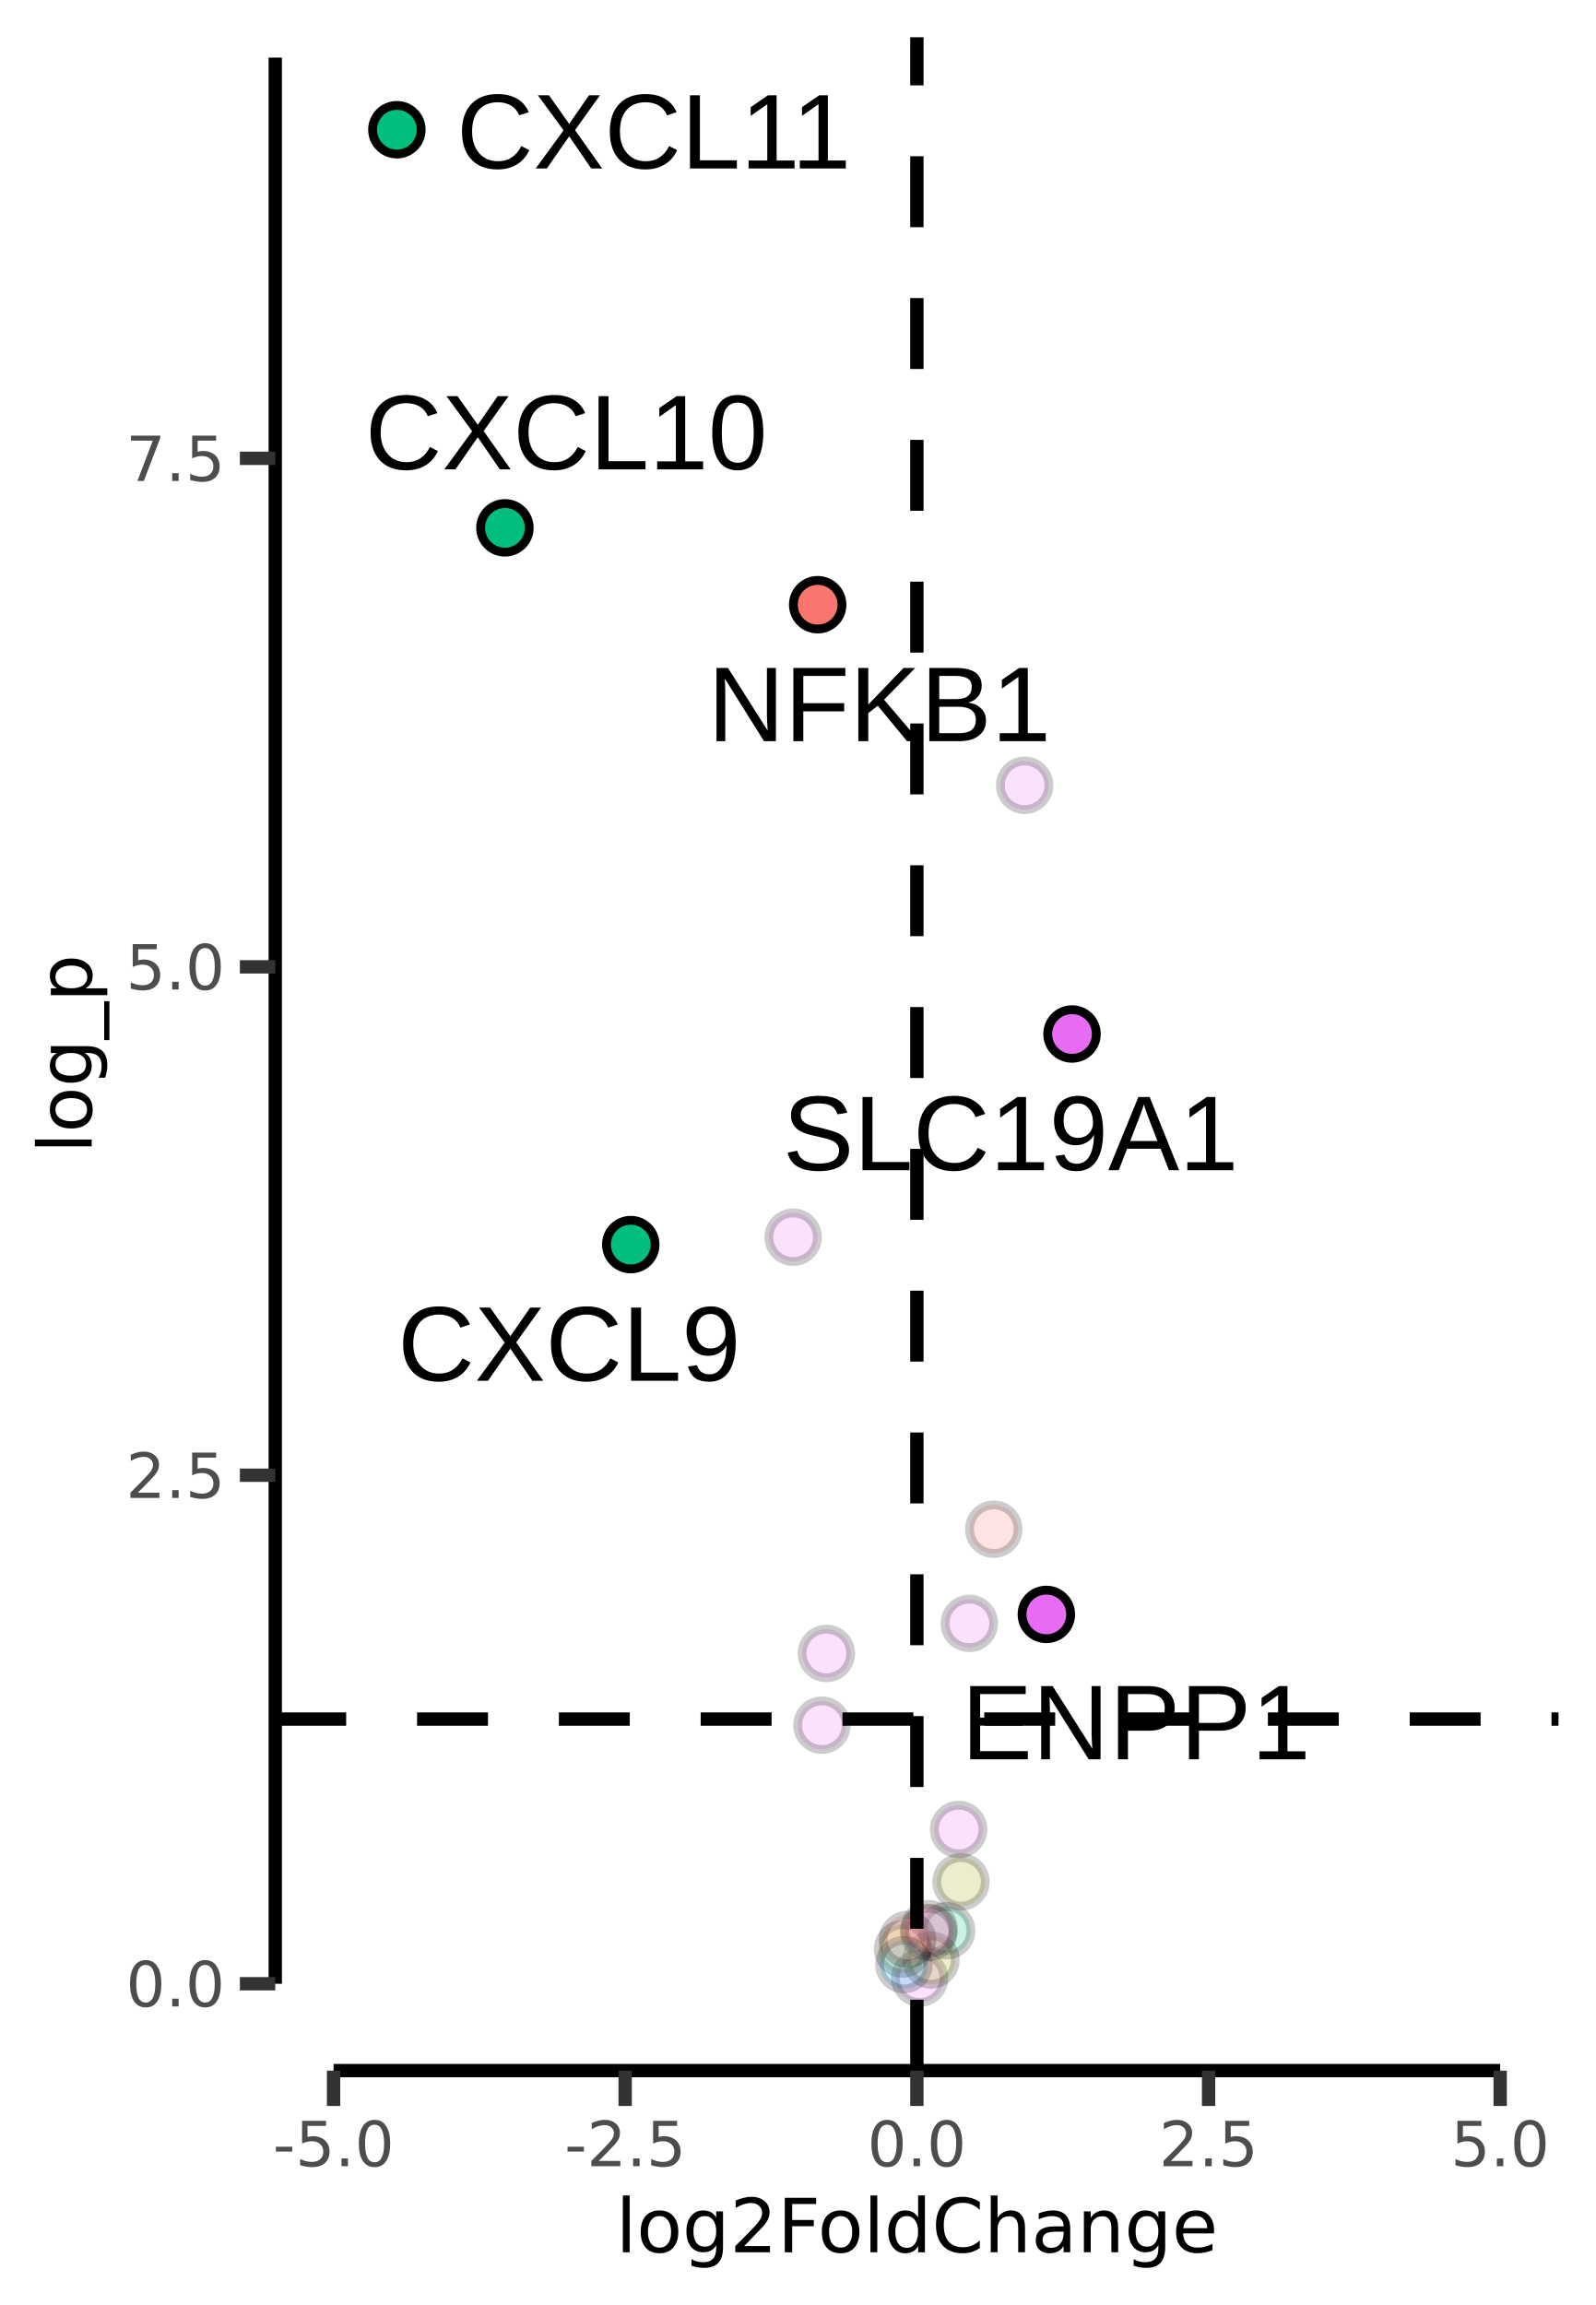
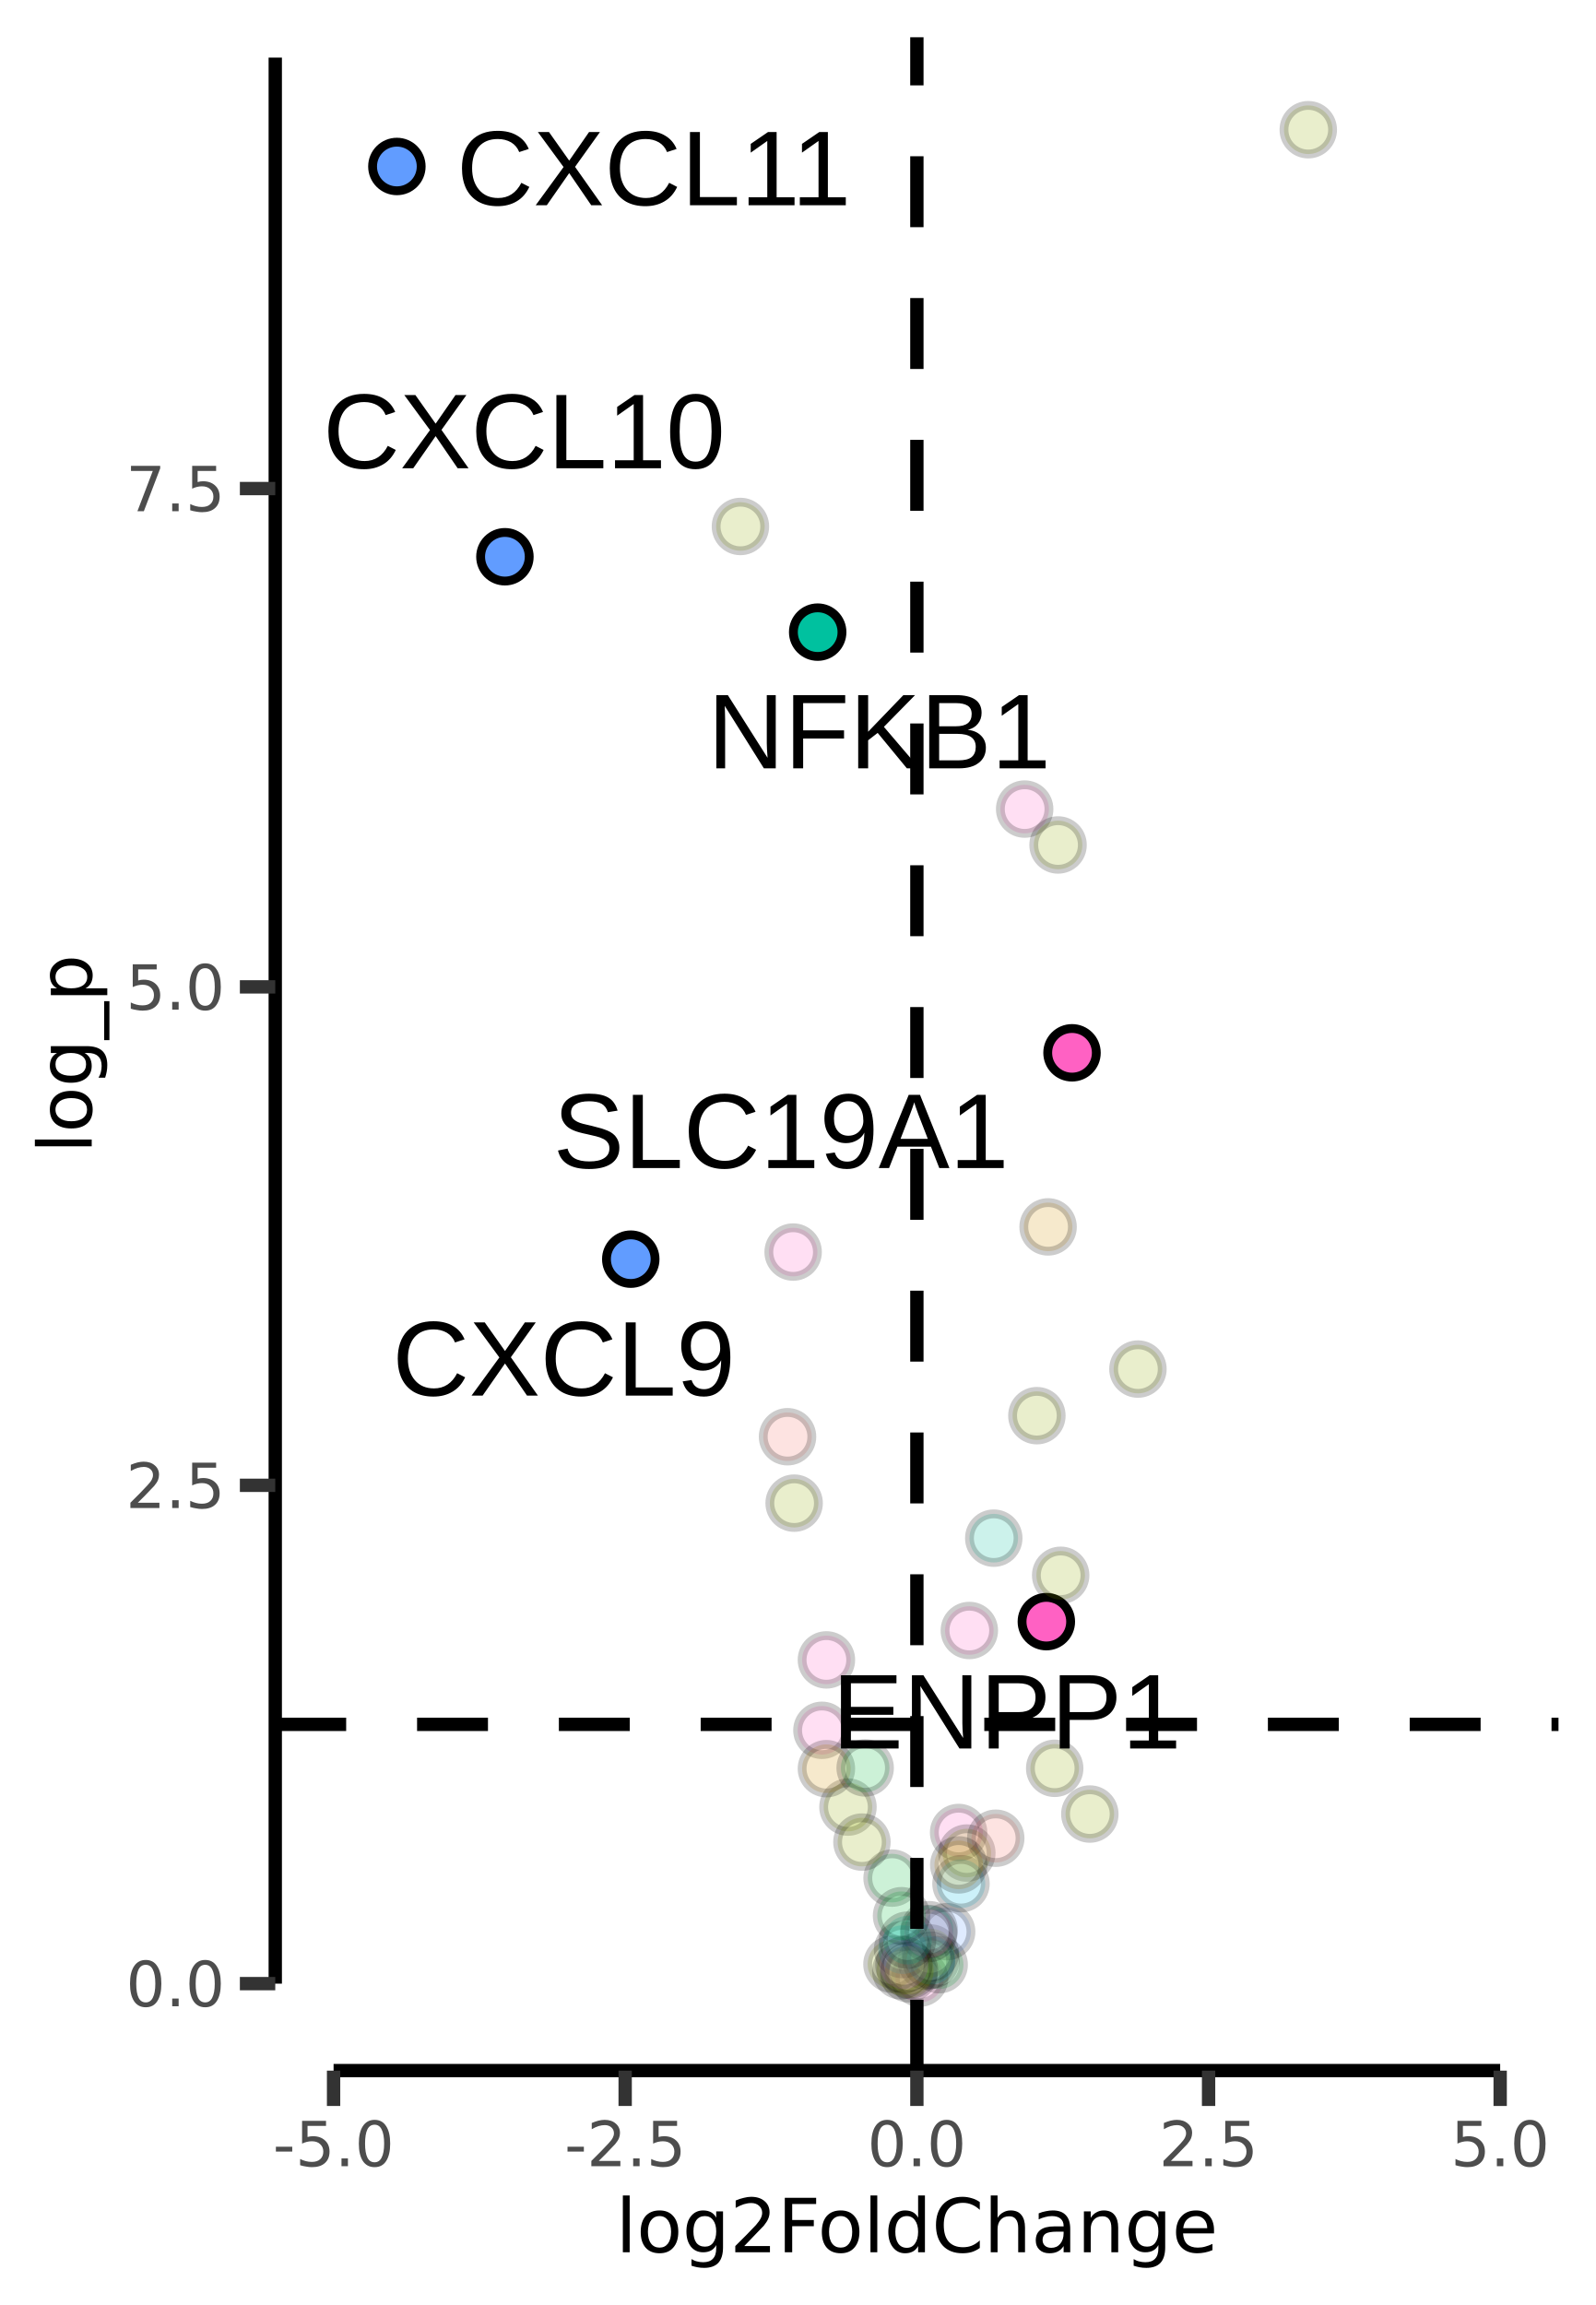
<svg xmlns="http://www.w3.org/2000/svg" class="svglite" width="128.06pt" height="184.98pt" viewBox="0 0 128.06 184.98">
  <defs>
    <style type="text/css">
    .svglite line, .svglite polyline, .svglite polygon, .svglite path, .svglite rect, .svglite circle {
      fill: none;
      stroke: #000000;
      stroke-linecap: round;
      stroke-linejoin: round;
      stroke-miterlimit: 10.00;
    }
    .svglite text {
      white-space: pre;
    }
  </style>
  </defs>
  <rect width="100%" height="100%" style="stroke: none; fill: none;" />
  <defs>
    <clipPath id="cpMC4wMHwxMjguMDZ8MC4wMHwxODQuOTg=">
      <rect x="0.00" y="0.00" width="128.06" height="184.98" />
    </clipPath>
  </defs>
  <g clip-path="url(#cpMC4wMHwxMjguMDZ8MC4wMHwxODQuOTg=)">
</g>
  <defs>
    <clipPath id="cpMjIuMDl8MTI1LjA3fDIuOTl8MTY2LjE3">
      <rect x="22.09" y="2.99" width="102.99" height="163.18" />
    </clipPath>
  </defs>
  <g clip-path="url(#cpMjIuMDl8MTI1LjA3fDIuOTl8MTY2LjE3)">
-     <circle cx="73.80" cy="158.75" r="1.95" style="stroke-width: 0.71; stroke: #000000; stroke-opacity: 0.20; fill: #E76BF3; fill-opacity: 0.20;" />
-     <circle cx="75.97" cy="154.94" r="1.95" style="stroke-width: 0.71; stroke: #000000; stroke-opacity: 0.20; fill: #00BF7D; fill-opacity: 0.20;" />
-     <circle cx="40.52" cy="42.36" r="1.95" style="stroke-width: 0.71; fill: #00BF7D;" />
-     <circle cx="31.85" cy="10.41" r="1.95" style="stroke-width: 0.71; fill: #00BF7D;" />
-     <circle cx="50.62" cy="99.88" r="1.95" style="stroke-width: 0.71; fill: #00BF7D;" />
-     <circle cx="83.97" cy="129.56" r="1.95" style="stroke-width: 0.71; fill: #E76BF3;" />
-     <circle cx="76.93" cy="146.82" r="1.95" style="stroke-width: 0.71; stroke: #000000; stroke-opacity: 0.20; fill: #E76BF3; fill-opacity: 0.20;" />
-     <circle cx="79.75" cy="122.72" r="1.95" style="stroke-width: 0.71; stroke: #000000; stroke-opacity: 0.20; fill: #F8766D; fill-opacity: 0.20;" />
-     <circle cx="77.79" cy="130.28" r="1.95" style="stroke-width: 0.71; stroke: #000000; stroke-opacity: 0.20; fill: #E76BF3; fill-opacity: 0.20;" />
-     <circle cx="77.12" cy="151.02" r="1.95" style="stroke-width: 0.71; stroke: #000000; stroke-opacity: 0.20; fill: #A3A500; fill-opacity: 0.20;" />
-     <circle cx="66.32" cy="132.69" r="1.95" style="stroke-width: 0.71; stroke: #000000; stroke-opacity: 0.20; fill: #E76BF3; fill-opacity: 0.20;" />
-     <circle cx="65.62" cy="48.53" r="1.95" style="stroke-width: 0.71; fill: #F8766D;" />
-     <circle cx="74.71" cy="157.29" r="1.95" style="stroke-width: 0.71; stroke: #000000; stroke-opacity: 0.20; fill: #A3A500; fill-opacity: 0.20;" />
-     <circle cx="65.96" cy="138.45" r="1.95" style="stroke-width: 0.71; stroke: #000000; stroke-opacity: 0.20; fill: #E76BF3; fill-opacity: 0.20;" />
-     <circle cx="82.23" cy="63.02" r="1.95" style="stroke-width: 0.71; stroke: #000000; stroke-opacity: 0.20; fill: #E76BF3; fill-opacity: 0.20;" />
-     <circle cx="74.56" cy="154.78" r="1.95" style="stroke-width: 0.71; stroke: #000000; stroke-opacity: 0.20; fill: #F8766D; fill-opacity: 0.20;" />
-     <circle cx="72.43" cy="156.41" r="1.95" style="stroke-width: 0.71; stroke: #000000; stroke-opacity: 0.20; fill: #A3A500; fill-opacity: 0.20;" />
-     <circle cx="86.03" cy="82.98" r="1.95" style="stroke-width: 0.71; fill: #E76BF3;" />
-     <circle cx="74.53" cy="155.09" r="1.95" style="stroke-width: 0.71; stroke: #000000; stroke-opacity: 0.20; fill: #E76BF3; fill-opacity: 0.20;" />
-     <circle cx="72.54" cy="157.66" r="1.95" style="stroke-width: 0.71; stroke: #000000; stroke-opacity: 0.20; fill: #00B0F6; fill-opacity: 0.20;" />
-     <circle cx="72.83" cy="155.64" r="1.95" style="stroke-width: 0.71; stroke: #000000; stroke-opacity: 0.20; fill: #F8766D; fill-opacity: 0.20;" />
-     <circle cx="63.65" cy="99.29" r="1.95" style="stroke-width: 0.71; stroke: #000000; stroke-opacity: 0.20; fill: #E76BF3; fill-opacity: 0.20;" />
-     <text x="45.44" y="37.67" text-anchor="middle" style="font-size: 8.54px; font-family: &quot;Arimo&quot;;" textLength="32.75px" lengthAdjust="spacingAndGlyphs">CXCL10</text>
-     <text x="52.46" y="13.52" text-anchor="middle" style="font-size: 8.54px; font-family: &quot;Arimo&quot;;" textLength="32.75px" lengthAdjust="spacingAndGlyphs">CXCL11</text>
-     <text x="45.68" y="110.81" text-anchor="middle" style="font-size: 8.54px; font-family: &quot;Arimo&quot;;" textLength="27.32px" lengthAdjust="spacingAndGlyphs">CXCL9</text>
-     <text x="91.16" y="141.19" text-anchor="middle" style="font-size: 8.54px; font-family: &quot;Arimo&quot;;" textLength="27.50px" lengthAdjust="spacingAndGlyphs">ENPP1</text>
-     <text x="70.56" y="59.48" text-anchor="middle" style="font-size: 8.54px; font-family: &quot;Arimo&quot;;" textLength="28.17px" lengthAdjust="spacingAndGlyphs">NFKB1</text>
-     <text x="81.10" y="93.91" text-anchor="middle" style="font-size: 8.54px; font-family: &quot;Arimo&quot;;" textLength="38.25px" lengthAdjust="spacingAndGlyphs">SLC19A1</text>
-     <line x1="22.09" y1="137.96" x2="125.07" y2="137.96" style="stroke-width: 1.07; stroke-dasharray: 5.69,5.69; stroke-linecap: butt;" />
+     <circle cx="73.80" cy="158.75" r="1.95" style="stroke-width: 0.71; stroke: #000000; stroke-opacity: 0.20; fill: #FF61C3; fill-opacity: 0.20;" />
+     <circle cx="71.58" cy="157.63" r="1.95" style="stroke-width: 0.71; stroke: #000000; stroke-opacity: 0.20; fill: #93AA00; fill-opacity: 0.20;" />
+     <circle cx="71.59" cy="150.72" r="1.95" style="stroke-width: 0.71; stroke: #000000; stroke-opacity: 0.20; fill: #00BA38; fill-opacity: 0.20;" />
+     <circle cx="75.37" cy="157.67" r="1.95" style="stroke-width: 0.71; stroke: #000000; stroke-opacity: 0.20; fill: #00BA38; fill-opacity: 0.20;" />
+     <circle cx="75.97" cy="155.02" r="1.95" style="stroke-width: 0.71; stroke: #000000; stroke-opacity: 0.20; fill: #619CFF; fill-opacity: 0.20;" />
+     <circle cx="72.29" cy="158.16" r="1.95" style="stroke-width: 0.71; stroke: #000000; stroke-opacity: 0.20; fill: #93AA00; fill-opacity: 0.20;" />
+     <circle cx="40.52" cy="44.68" r="1.95" style="stroke-width: 0.71; fill: #619CFF;" />
+     <circle cx="31.85" cy="13.36" r="1.95" style="stroke-width: 0.71; fill: #619CFF;" />
+     <circle cx="50.62" cy="101.05" r="1.95" style="stroke-width: 0.71; fill: #619CFF;" />
+     <circle cx="83.21" cy="113.61" r="1.95" style="stroke-width: 0.71; stroke: #000000; stroke-opacity: 0.20; fill: #93AA00; fill-opacity: 0.20;" />
+     <circle cx="83.97" cy="130.14" r="1.95" style="stroke-width: 0.71; fill: #FF61C3;" />
+     <circle cx="63.73" cy="120.63" r="1.95" style="stroke-width: 0.71; stroke: #000000; stroke-opacity: 0.20; fill: #93AA00; fill-opacity: 0.20;" />
+     <circle cx="68.05" cy="145.02" r="1.95" style="stroke-width: 0.71; stroke: #000000; stroke-opacity: 0.20; fill: #93AA00; fill-opacity: 0.20;" />
+     <circle cx="76.93" cy="147.06" r="1.95" style="stroke-width: 0.71; stroke: #000000; stroke-opacity: 0.20; fill: #FF61C3; fill-opacity: 0.20;" />
+     <circle cx="77.59" cy="148.71" r="1.95" style="stroke-width: 0.71; stroke: #000000; stroke-opacity: 0.20; fill: #93AA00; fill-opacity: 0.20;" />
+     <circle cx="79.75" cy="123.44" r="1.95" style="stroke-width: 0.71; stroke: #000000; stroke-opacity: 0.20; fill: #00C19F; fill-opacity: 0.20;" />
+     <circle cx="63.20" cy="115.30" r="1.95" style="stroke-width: 0.71; stroke: #000000; stroke-opacity: 0.20; fill: #F8766D; fill-opacity: 0.20;" />
+     <circle cx="77.79" cy="130.85" r="1.95" style="stroke-width: 0.71; stroke: #000000; stroke-opacity: 0.20; fill: #FF61C3; fill-opacity: 0.20;" />
+     <circle cx="79.91" cy="147.52" r="1.95" style="stroke-width: 0.71; stroke: #000000; stroke-opacity: 0.20; fill: #F8766D; fill-opacity: 0.20;" />
+     <circle cx="87.46" cy="145.58" r="1.95" style="stroke-width: 0.71; stroke: #000000; stroke-opacity: 0.20; fill: #93AA00; fill-opacity: 0.20;" />
+     <circle cx="74.34" cy="157.40" r="1.95" style="stroke-width: 0.71; stroke: #000000; stroke-opacity: 0.20; fill: #93AA00; fill-opacity: 0.20;" />
+     <circle cx="59.42" cy="42.25" r="1.95" style="stroke-width: 0.71; stroke: #000000; stroke-opacity: 0.20; fill: #93AA00; fill-opacity: 0.20;" />
+     <circle cx="72.93" cy="158.40" r="1.95" style="stroke-width: 0.71; stroke: #000000; stroke-opacity: 0.20; fill: #93AA00; fill-opacity: 0.20;" />
+     <circle cx="74.66" cy="156.73" r="1.95" style="stroke-width: 0.71; stroke: #000000; stroke-opacity: 0.20; fill: #93AA00; fill-opacity: 0.20;" />
+     <circle cx="77.12" cy="151.17" r="1.95" style="stroke-width: 0.71; stroke: #000000; stroke-opacity: 0.20; fill: #00B9E3; fill-opacity: 0.20;" />
+     <circle cx="66.32" cy="133.21" r="1.95" style="stroke-width: 0.71; stroke: #000000; stroke-opacity: 0.20; fill: #FF61C3; fill-opacity: 0.20;" />
+     <circle cx="65.62" cy="50.73" r="1.95" style="stroke-width: 0.71; fill: #00C19F;" />
+     <circle cx="74.71" cy="157.31" r="1.95" style="stroke-width: 0.71; stroke: #000000; stroke-opacity: 0.20; fill: #00B9E3; fill-opacity: 0.20;" />
+     <circle cx="91.32" cy="109.87" r="1.95" style="stroke-width: 0.71; stroke: #000000; stroke-opacity: 0.20; fill: #93AA00; fill-opacity: 0.20;" />
+     <circle cx="65.96" cy="138.86" r="1.95" style="stroke-width: 0.71; stroke: #000000; stroke-opacity: 0.20; fill: #FF61C3; fill-opacity: 0.20;" />
+     <circle cx="85.12" cy="126.42" r="1.95" style="stroke-width: 0.71; stroke: #000000; stroke-opacity: 0.20; fill: #93AA00; fill-opacity: 0.20;" />
+     <circle cx="82.23" cy="64.93" r="1.95" style="stroke-width: 0.71; stroke: #000000; stroke-opacity: 0.20; fill: #FF61C3; fill-opacity: 0.20;" />
+     <circle cx="69.17" cy="147.83" r="1.95" style="stroke-width: 0.71; stroke: #000000; stroke-opacity: 0.20; fill: #93AA00; fill-opacity: 0.20;" />
+     <circle cx="104.99" cy="10.41" r="1.95" style="stroke-width: 0.71; stroke: #000000; stroke-opacity: 0.20; fill: #93AA00; fill-opacity: 0.20;" />
+     <circle cx="74.56" cy="154.86" r="1.95" style="stroke-width: 0.71; stroke: #000000; stroke-opacity: 0.20; fill: #00C19F; fill-opacity: 0.20;" />
+     <circle cx="72.43" cy="156.46" r="1.95" style="stroke-width: 0.71; stroke: #000000; stroke-opacity: 0.20; fill: #00B9E3; fill-opacity: 0.20;" />
+     <circle cx="84.64" cy="141.91" r="1.95" style="stroke-width: 0.71; stroke: #000000; stroke-opacity: 0.20; fill: #93AA00; fill-opacity: 0.20;" />
+     <circle cx="86.03" cy="84.49" r="1.95" style="stroke-width: 0.71; fill: #FF61C3;" />
+     <circle cx="74.53" cy="155.17" r="1.95" style="stroke-width: 0.71; stroke: #000000; stroke-opacity: 0.20; fill: #FF61C3; fill-opacity: 0.20;" />
+     <circle cx="72.99" cy="158.12" r="1.95" style="stroke-width: 0.71; stroke: #000000; stroke-opacity: 0.20; fill: #93AA00; fill-opacity: 0.20;" />
+     <circle cx="72.54" cy="157.68" r="1.95" style="stroke-width: 0.71; stroke: #000000; stroke-opacity: 0.20; fill: #DB72FB; fill-opacity: 0.20;" />
+     <circle cx="66.32" cy="141.94" r="1.95" style="stroke-width: 0.71; stroke: #000000; stroke-opacity: 0.20; fill: #D39200; fill-opacity: 0.20;" />
+     <circle cx="69.43" cy="141.88" r="1.95" style="stroke-width: 0.71; stroke: #000000; stroke-opacity: 0.20; fill: #00BA38; fill-opacity: 0.20;" />
+     <circle cx="72.35" cy="153.74" r="1.95" style="stroke-width: 0.71; stroke: #000000; stroke-opacity: 0.20; fill: #00BA38; fill-opacity: 0.20;" />
+     <circle cx="76.94" cy="149.66" r="1.95" style="stroke-width: 0.71; stroke: #000000; stroke-opacity: 0.20; fill: #D39200; fill-opacity: 0.20;" />
+     <circle cx="84.11" cy="98.46" r="1.95" style="stroke-width: 0.71; stroke: #000000; stroke-opacity: 0.20; fill: #D39200; fill-opacity: 0.20;" />
+     <circle cx="72.83" cy="155.70" r="1.95" style="stroke-width: 0.71; stroke: #000000; stroke-opacity: 0.20; fill: #00C19F; fill-opacity: 0.20;" />
+     <circle cx="63.65" cy="100.48" r="1.95" style="stroke-width: 0.71; stroke: #000000; stroke-opacity: 0.20; fill: #FF61C3; fill-opacity: 0.20;" />
+     <circle cx="84.91" cy="67.81" r="1.95" style="stroke-width: 0.71; stroke: #000000; stroke-opacity: 0.20; fill: #93AA00; fill-opacity: 0.20;" />
+     <text x="42.06" y="37.58" text-anchor="middle" style="font-size: 8.54px; font-family: &quot;Arimo&quot;;" textLength="32.75px" lengthAdjust="spacingAndGlyphs">CXCL10</text>
+     <text x="52.46" y="16.47" text-anchor="middle" style="font-size: 8.54px; font-family: &quot;Arimo&quot;;" textLength="32.75px" lengthAdjust="spacingAndGlyphs">CXCL11</text>
+     <text x="45.25" y="112.00" text-anchor="middle" style="font-size: 8.54px; font-family: &quot;Arimo&quot;;" textLength="27.32px" lengthAdjust="spacingAndGlyphs">CXCL9</text>
+     <text x="80.79" y="140.32" text-anchor="middle" style="font-size: 8.54px; font-family: &quot;Arimo&quot;;" textLength="27.50px" lengthAdjust="spacingAndGlyphs">ENPP1</text>
+     <text x="70.55" y="61.66" text-anchor="middle" style="font-size: 8.54px; font-family: &quot;Arimo&quot;;" textLength="28.17px" lengthAdjust="spacingAndGlyphs">NFKB1</text>
+     <text x="62.67" y="93.74" text-anchor="middle" style="font-size: 8.54px; font-family: &quot;Arimo&quot;;" textLength="38.25px" lengthAdjust="spacingAndGlyphs">SLC19A1</text>
+     <line x1="22.09" y1="138.38" x2="125.07" y2="138.38" style="stroke-width: 1.07; stroke-dasharray: 5.69,5.69; stroke-linecap: butt;" />
    <line x1="73.58" y1="166.17" x2="73.58" y2="2.99" style="stroke-width: 1.07; stroke-dasharray: 5.69,5.69; stroke-linecap: butt;" />
  </g>
  <g clip-path="url(#cpMC4wMHwxMjguMDZ8MC4wMHwxODQuOTg=)">
-     <polyline points="22.09,159.20 22.09,4.62 " style="stroke-width: 1.07; stroke-linecap: butt;" />
-     <text x="18.06" y="161.02" text-anchor="end" style="font-size: 5.00px;fill: #4D4D4D; font-family: &quot;DejaVu Sans&quot;;" textLength="7.96px" lengthAdjust="spacingAndGlyphs">0.0</text>
-     <text x="18.06" y="120.21" text-anchor="end" style="font-size: 5.00px;fill: #4D4D4D; font-family: &quot;DejaVu Sans&quot;;" textLength="7.96px" lengthAdjust="spacingAndGlyphs">2.5</text>
-     <text x="18.06" y="79.41" text-anchor="end" style="font-size: 5.00px;fill: #4D4D4D; font-family: &quot;DejaVu Sans&quot;;" textLength="7.96px" lengthAdjust="spacingAndGlyphs">5.0</text>
-     <text x="18.06" y="38.60" text-anchor="end" style="font-size: 5.00px;fill: #4D4D4D; font-family: &quot;DejaVu Sans&quot;;" textLength="7.96px" lengthAdjust="spacingAndGlyphs">7.5</text>
-     <polyline points="19.25,159.20 22.09,159.20 " style="stroke-width: 1.07; stroke: #333333; stroke-linecap: butt;" />
-     <polyline points="19.25,118.39 22.09,118.39 " style="stroke-width: 1.07; stroke: #333333; stroke-linecap: butt;" />
-     <polyline points="19.25,77.59 22.09,77.59 " style="stroke-width: 1.07; stroke: #333333; stroke-linecap: butt;" />
-     <polyline points="19.25,36.78 22.09,36.78 " style="stroke-width: 1.07; stroke: #333333; stroke-linecap: butt;" />
+     <polyline points="22.09,159.19 22.09,4.62 " style="stroke-width: 1.07; stroke-linecap: butt;" />
+     <text x="18.06" y="161.01" text-anchor="end" style="font-size: 5.00px;fill: #4D4D4D; font-family: &quot;DejaVu Sans&quot;;" textLength="7.96px" lengthAdjust="spacingAndGlyphs">0.0</text>
+     <text x="18.06" y="121.02" text-anchor="end" style="font-size: 5.00px;fill: #4D4D4D; font-family: &quot;DejaVu Sans&quot;;" textLength="7.96px" lengthAdjust="spacingAndGlyphs">2.5</text>
+     <text x="18.06" y="81.03" text-anchor="end" style="font-size: 5.00px;fill: #4D4D4D; font-family: &quot;DejaVu Sans&quot;;" textLength="7.96px" lengthAdjust="spacingAndGlyphs">5.0</text>
+     <text x="18.06" y="41.03" text-anchor="end" style="font-size: 5.00px;fill: #4D4D4D; font-family: &quot;DejaVu Sans&quot;;" textLength="7.96px" lengthAdjust="spacingAndGlyphs">7.5</text>
+     <polyline points="19.25,159.19 22.09,159.19 " style="stroke-width: 1.07; stroke: #333333; stroke-linecap: butt;" />
+     <polyline points="19.25,119.20 22.09,119.20 " style="stroke-width: 1.07; stroke: #333333; stroke-linecap: butt;" />
+     <polyline points="19.25,79.20 22.09,79.20 " style="stroke-width: 1.07; stroke: #333333; stroke-linecap: butt;" />
+     <polyline points="19.25,39.21 22.09,39.21 " style="stroke-width: 1.07; stroke: #333333; stroke-linecap: butt;" />
    <polyline points="26.77,166.17 120.39,166.17 " style="stroke-width: 1.07; stroke-linecap: butt;" />
    <polyline points="26.77,169.01 26.77,166.17 " style="stroke-width: 1.07; stroke: #333333; stroke-linecap: butt;" />
    <polyline points="50.17,169.01 50.17,166.17 " style="stroke-width: 1.07; stroke: #333333; stroke-linecap: butt;" />
    <polyline points="73.58,169.01 73.58,166.17 " style="stroke-width: 1.07; stroke: #333333; stroke-linecap: butt;" />
    <polyline points="96.99,169.01 96.99,166.17 " style="stroke-width: 1.07; stroke: #333333; stroke-linecap: butt;" />
    <polyline points="120.39,169.01 120.39,166.17 " style="stroke-width: 1.07; stroke: #333333; stroke-linecap: butt;" />
    <text x="26.77" y="173.84" text-anchor="middle" style="font-size: 5.00px;fill: #4D4D4D; font-family: &quot;DejaVu Sans&quot;;" textLength="9.76px" lengthAdjust="spacingAndGlyphs">-5.0</text>
    <text x="50.17" y="173.84" text-anchor="middle" style="font-size: 5.00px;fill: #4D4D4D; font-family: &quot;DejaVu Sans&quot;;" textLength="9.76px" lengthAdjust="spacingAndGlyphs">-2.5</text>
    <text x="73.58" y="173.84" text-anchor="middle" style="font-size: 5.00px;fill: #4D4D4D; font-family: &quot;DejaVu Sans&quot;;" textLength="7.96px" lengthAdjust="spacingAndGlyphs">0.0</text>
    <text x="96.99" y="173.84" text-anchor="middle" style="font-size: 5.00px;fill: #4D4D4D; font-family: &quot;DejaVu Sans&quot;;" textLength="7.96px" lengthAdjust="spacingAndGlyphs">2.5</text>
    <text x="120.39" y="173.84" text-anchor="middle" style="font-size: 5.00px;fill: #4D4D4D; font-family: &quot;DejaVu Sans&quot;;" textLength="7.96px" lengthAdjust="spacingAndGlyphs">5.0</text>
    <text x="73.58" y="180.75" text-anchor="middle" style="font-size: 6.00px; font-family: &quot;DejaVu Sans&quot;;" textLength="48.30px" lengthAdjust="spacingAndGlyphs">log2FoldChange</text>
    <text transform="translate(7.36,84.58) rotate(-90)" text-anchor="middle" style="font-size: 6.00px; font-family: &quot;DejaVu Sans&quot;;" textLength="15.96px" lengthAdjust="spacingAndGlyphs">log_p</text>
  </g>
</svg>
